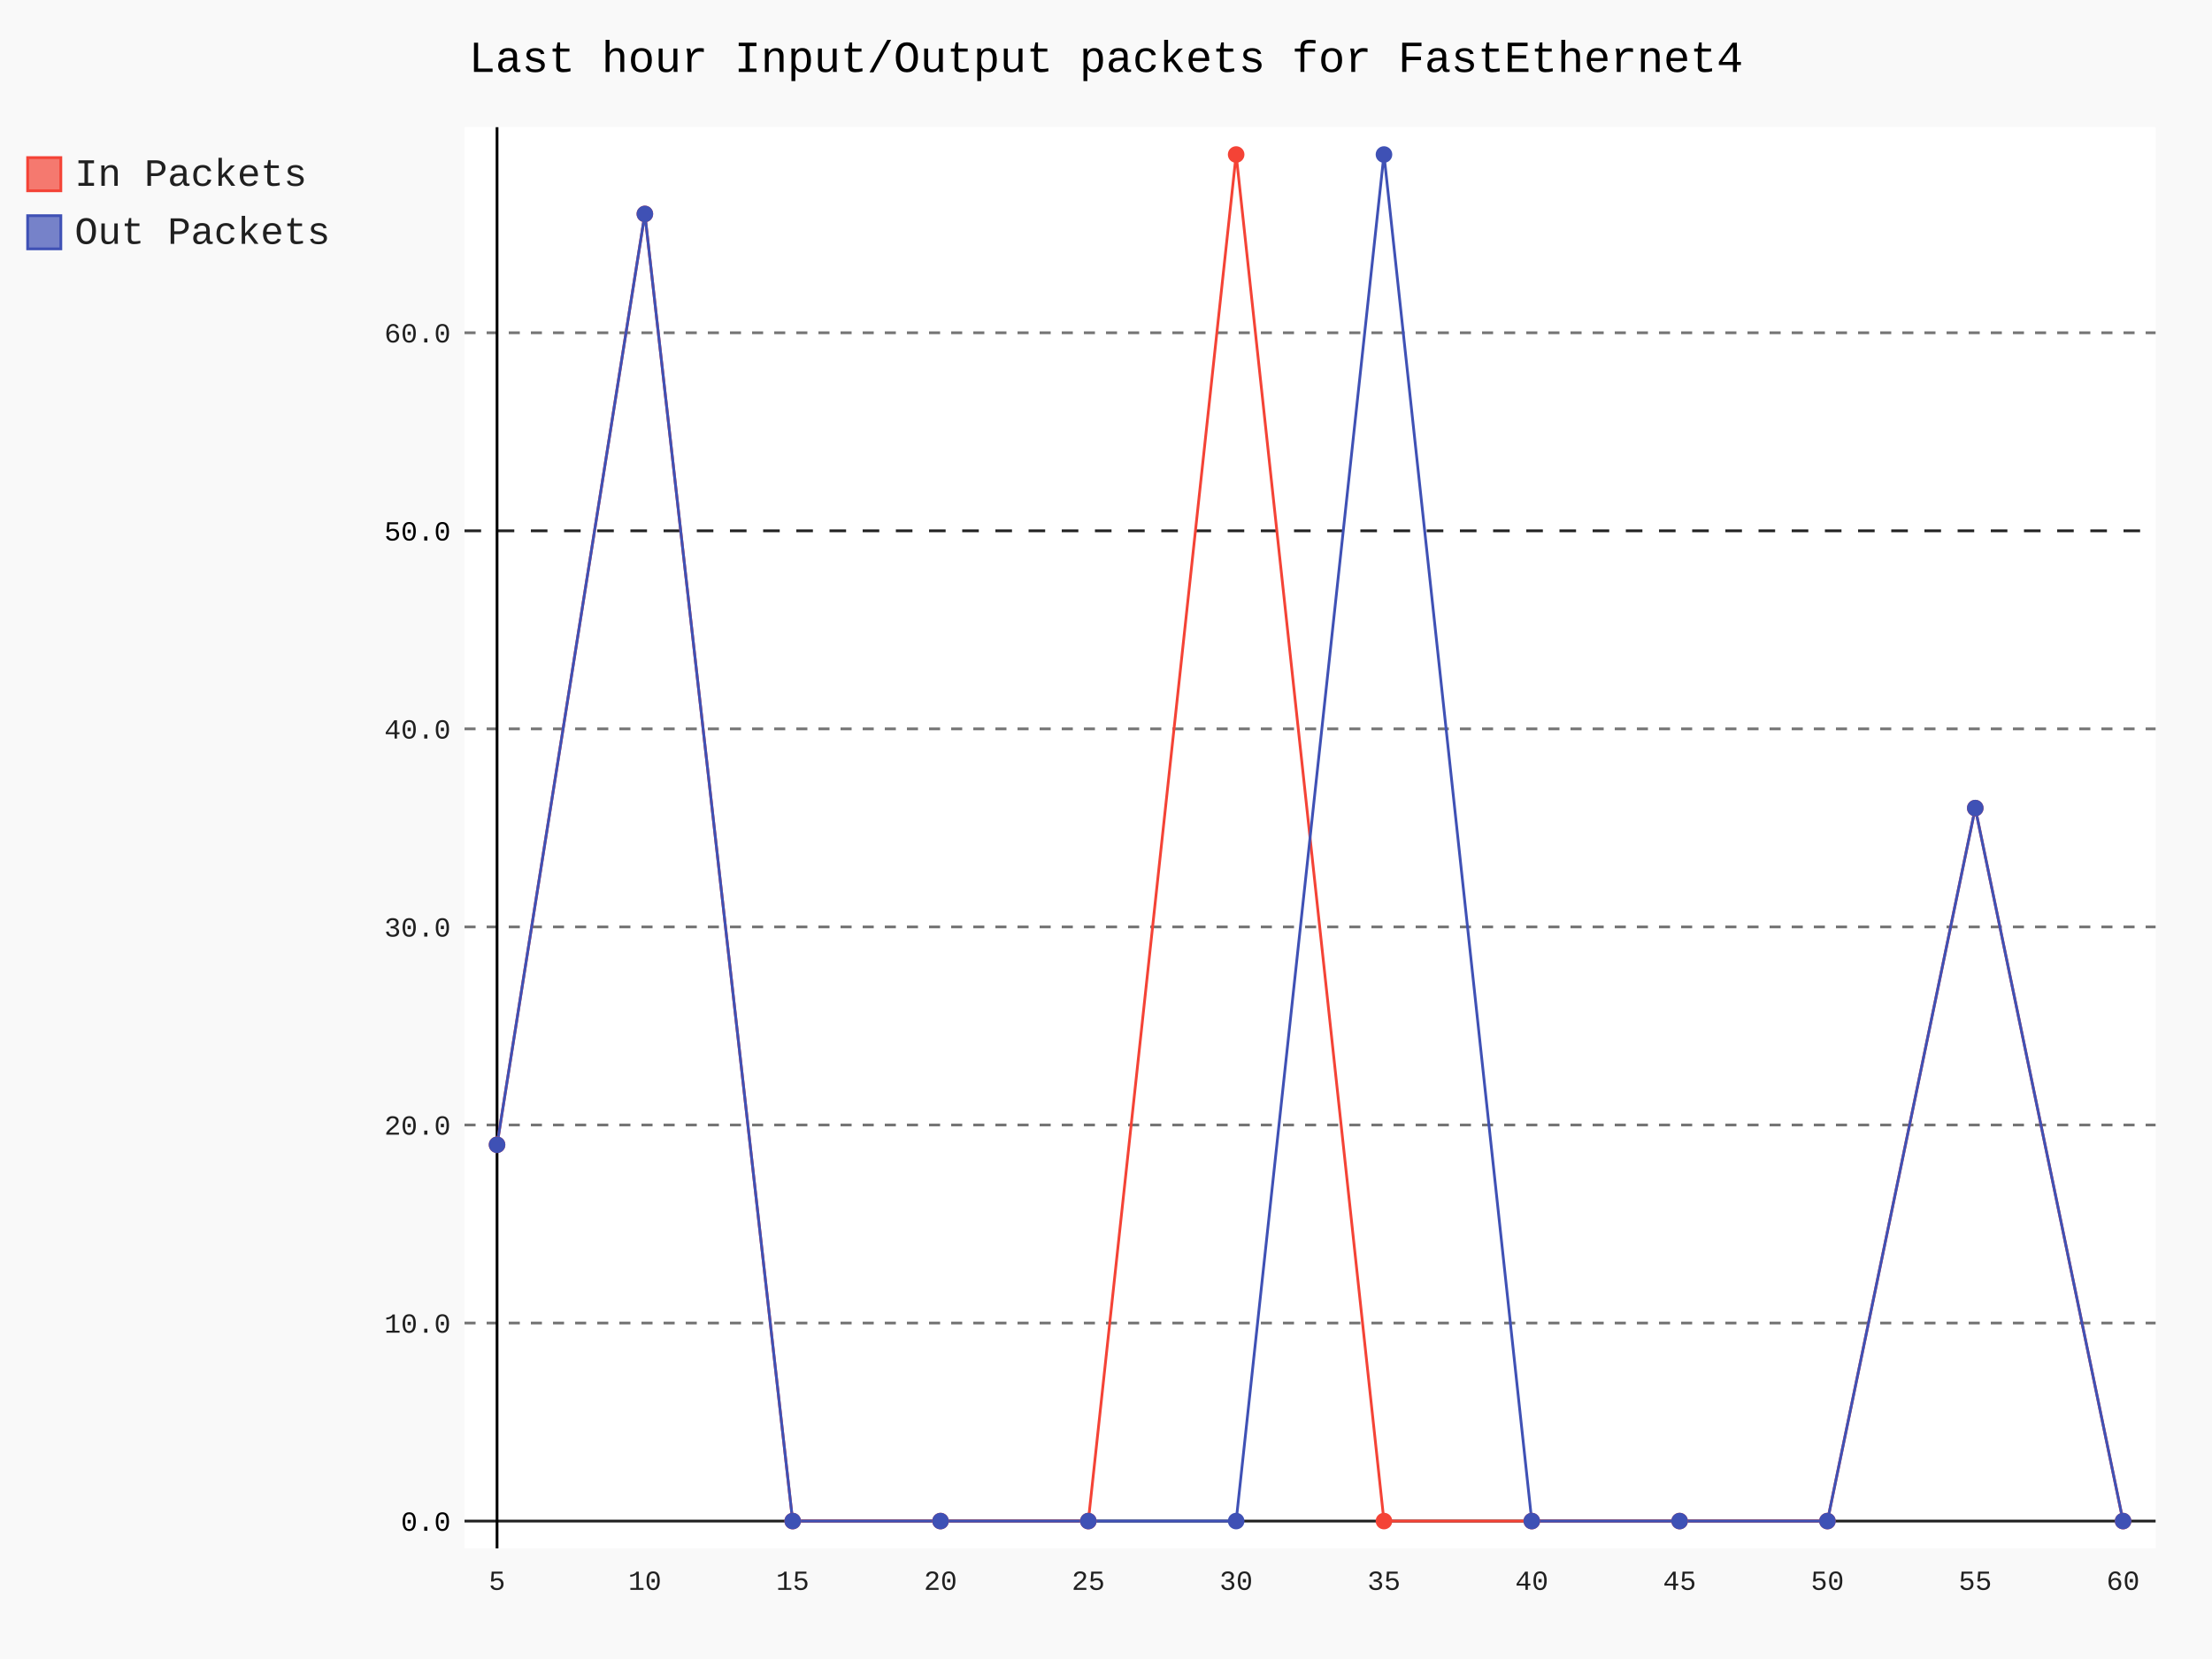
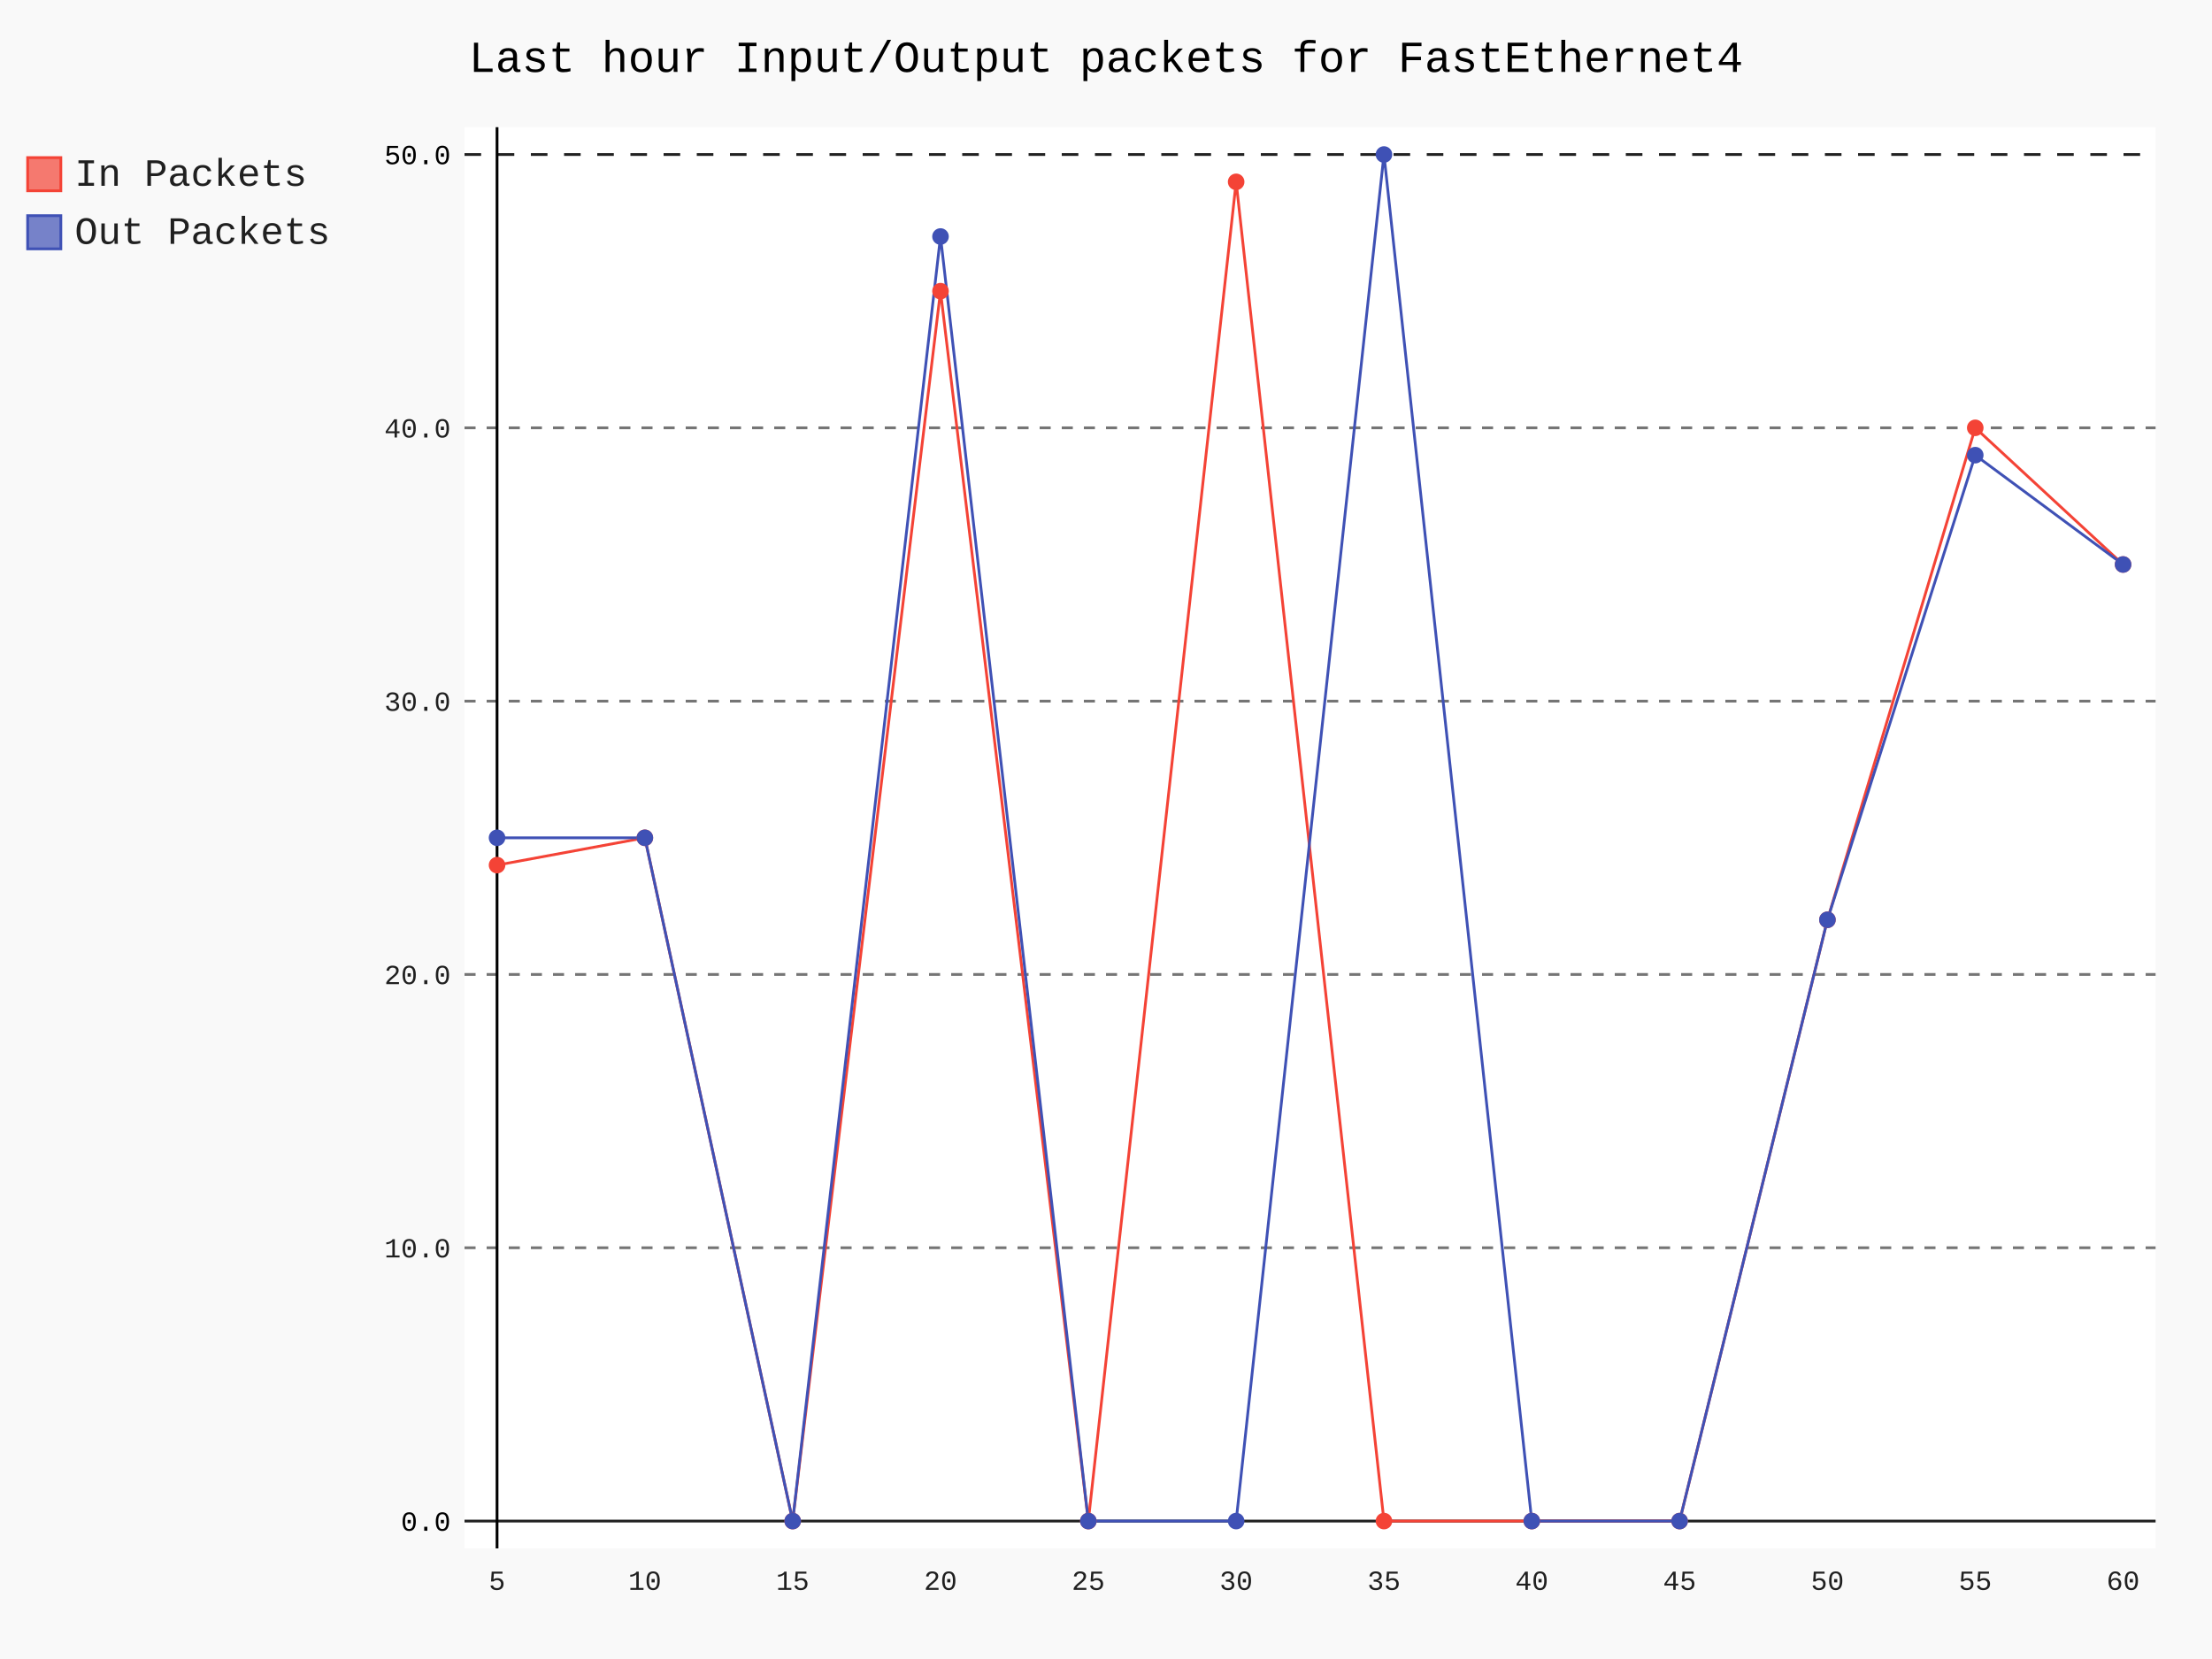
- <svg xmlns="http://www.w3.org/2000/svg" class="pygal-chart" id="chart-a04a6a26-38c1-4c46-b24b-b45285588a4e" viewBox="0 0 800 600">
+ <svg xmlns="http://www.w3.org/2000/svg" class="pygal-chart" id="chart-84430848-b1ab-43ac-b982-072bedf196f4" viewBox="0 0 800 600">
  <defs>
-     <style type="text/css">#chart-a04a6a26-38c1-4c46-b24b-b45285588a4e{-webkit-user-select:none;-webkit-font-smoothing:antialiased;font-family:Consolas,"Liberation Mono",Menlo,Courier,monospace}#chart-a04a6a26-38c1-4c46-b24b-b45285588a4e .title{font-family:Consolas,"Liberation Mono",Menlo,Courier,monospace;font-size:16px}#chart-a04a6a26-38c1-4c46-b24b-b45285588a4e .legends .legend text{font-family:Consolas,"Liberation Mono",Menlo,Courier,monospace;font-size:14px}#chart-a04a6a26-38c1-4c46-b24b-b45285588a4e .axis text{font-family:Consolas,"Liberation Mono",Menlo,Courier,monospace;font-size:10px}#chart-a04a6a26-38c1-4c46-b24b-b45285588a4e .axis text.major{font-family:Consolas,"Liberation Mono",Menlo,Courier,monospace;font-size:10px}#chart-a04a6a26-38c1-4c46-b24b-b45285588a4e .text-overlay text.value{font-family:Consolas,"Liberation Mono",Menlo,Courier,monospace;font-size:16px}#chart-a04a6a26-38c1-4c46-b24b-b45285588a4e .text-overlay text.label{font-family:Consolas,"Liberation Mono",Menlo,Courier,monospace;font-size:10px}#chart-a04a6a26-38c1-4c46-b24b-b45285588a4e .tooltip{font-family:Consolas,"Liberation Mono",Menlo,Courier,monospace;font-size:14px}#chart-a04a6a26-38c1-4c46-b24b-b45285588a4e text.no_data{font-family:Consolas,"Liberation Mono",Menlo,Courier,monospace;font-size:64px}
- #chart-a04a6a26-38c1-4c46-b24b-b45285588a4e{background-color:rgba(249,249,249,1)}#chart-a04a6a26-38c1-4c46-b24b-b45285588a4e path,#chart-a04a6a26-38c1-4c46-b24b-b45285588a4e line,#chart-a04a6a26-38c1-4c46-b24b-b45285588a4e rect,#chart-a04a6a26-38c1-4c46-b24b-b45285588a4e circle{-webkit-transition:150ms;-moz-transition:150ms;transition:150ms}#chart-a04a6a26-38c1-4c46-b24b-b45285588a4e .graph &gt; .background{fill:rgba(249,249,249,1)}#chart-a04a6a26-38c1-4c46-b24b-b45285588a4e .plot &gt; .background{fill:rgba(255,255,255,1)}#chart-a04a6a26-38c1-4c46-b24b-b45285588a4e .graph{fill:rgba(0,0,0,.87)}#chart-a04a6a26-38c1-4c46-b24b-b45285588a4e text.no_data{fill:rgba(0,0,0,1)}#chart-a04a6a26-38c1-4c46-b24b-b45285588a4e .title{fill:rgba(0,0,0,1)}#chart-a04a6a26-38c1-4c46-b24b-b45285588a4e .legends .legend text{fill:rgba(0,0,0,.87)}#chart-a04a6a26-38c1-4c46-b24b-b45285588a4e .legends .legend:hover text{fill:rgba(0,0,0,1)}#chart-a04a6a26-38c1-4c46-b24b-b45285588a4e .axis .line{stroke:rgba(0,0,0,1)}#chart-a04a6a26-38c1-4c46-b24b-b45285588a4e .axis .guide.line{stroke:rgba(0,0,0,.54)}#chart-a04a6a26-38c1-4c46-b24b-b45285588a4e .axis .major.line{stroke:rgba(0,0,0,.87)}#chart-a04a6a26-38c1-4c46-b24b-b45285588a4e .axis text.major{fill:rgba(0,0,0,1)}#chart-a04a6a26-38c1-4c46-b24b-b45285588a4e .axis.y .guides:hover .guide.line,#chart-a04a6a26-38c1-4c46-b24b-b45285588a4e .line-graph .axis.x .guides:hover .guide.line,#chart-a04a6a26-38c1-4c46-b24b-b45285588a4e .stackedline-graph .axis.x .guides:hover .guide.line,#chart-a04a6a26-38c1-4c46-b24b-b45285588a4e .xy-graph .axis.x .guides:hover .guide.line{stroke:rgba(0,0,0,1)}#chart-a04a6a26-38c1-4c46-b24b-b45285588a4e .axis .guides:hover text{fill:rgba(0,0,0,1)}#chart-a04a6a26-38c1-4c46-b24b-b45285588a4e .reactive{fill-opacity:.7}#chart-a04a6a26-38c1-4c46-b24b-b45285588a4e .ci{stroke:rgba(0,0,0,.87)}#chart-a04a6a26-38c1-4c46-b24b-b45285588a4e .reactive.active,#chart-a04a6a26-38c1-4c46-b24b-b45285588a4e .active .reactive{fill-opacity:.8;stroke-width:4}#chart-a04a6a26-38c1-4c46-b24b-b45285588a4e .series text{fill:rgba(0,0,0,1)}#chart-a04a6a26-38c1-4c46-b24b-b45285588a4e .tooltip rect{fill:rgba(255,255,255,1);stroke:rgba(0,0,0,1);-webkit-transition:opacity 150ms;-moz-transition:opacity 150ms;transition:opacity 150ms}#chart-a04a6a26-38c1-4c46-b24b-b45285588a4e .tooltip .label{fill:rgba(0,0,0,.87)}#chart-a04a6a26-38c1-4c46-b24b-b45285588a4e .tooltip .label{fill:rgba(0,0,0,.87)}#chart-a04a6a26-38c1-4c46-b24b-b45285588a4e .tooltip .legend{font-size:.8em;fill:rgba(0,0,0,.54)}#chart-a04a6a26-38c1-4c46-b24b-b45285588a4e .tooltip .x_label{font-size:.6em;fill:rgba(0,0,0,1)}#chart-a04a6a26-38c1-4c46-b24b-b45285588a4e .tooltip .xlink{font-size:.5em;text-decoration:underline}#chart-a04a6a26-38c1-4c46-b24b-b45285588a4e .tooltip .value{font-size:1.5em}#chart-a04a6a26-38c1-4c46-b24b-b45285588a4e .map-element{fill:rgba(255,255,255,1);stroke:rgba(0,0,0,.54) !important}#chart-a04a6a26-38c1-4c46-b24b-b45285588a4e .map-element .reactive{fill-opacity:inherit}#chart-a04a6a26-38c1-4c46-b24b-b45285588a4e .color-0,#chart-a04a6a26-38c1-4c46-b24b-b45285588a4e .color-0 a:visited{stroke:#F44336;fill:#F44336}#chart-a04a6a26-38c1-4c46-b24b-b45285588a4e .color-1,#chart-a04a6a26-38c1-4c46-b24b-b45285588a4e .color-1 a:visited{stroke:#3F51B5;fill:#3F51B5}#chart-a04a6a26-38c1-4c46-b24b-b45285588a4e .text-overlay .color-0 text{fill:black}#chart-a04a6a26-38c1-4c46-b24b-b45285588a4e .text-overlay .color-1 text{fill:black}
- #chart-a04a6a26-38c1-4c46-b24b-b45285588a4e text.no_data{text-anchor:middle}#chart-a04a6a26-38c1-4c46-b24b-b45285588a4e .guide.line{fill:none}#chart-a04a6a26-38c1-4c46-b24b-b45285588a4e .centered{text-anchor:middle}#chart-a04a6a26-38c1-4c46-b24b-b45285588a4e .title{text-anchor:middle}#chart-a04a6a26-38c1-4c46-b24b-b45285588a4e .legends .legend text{fill-opacity:1}#chart-a04a6a26-38c1-4c46-b24b-b45285588a4e .axis.x text{text-anchor:middle}#chart-a04a6a26-38c1-4c46-b24b-b45285588a4e .axis.x:not(.web) text[transform]{text-anchor:start}#chart-a04a6a26-38c1-4c46-b24b-b45285588a4e .axis.x:not(.web) text[transform].backwards{text-anchor:end}#chart-a04a6a26-38c1-4c46-b24b-b45285588a4e .axis.y text{text-anchor:end}#chart-a04a6a26-38c1-4c46-b24b-b45285588a4e .axis.y text[transform].backwards{text-anchor:start}#chart-a04a6a26-38c1-4c46-b24b-b45285588a4e .axis.y2 text{text-anchor:start}#chart-a04a6a26-38c1-4c46-b24b-b45285588a4e .axis.y2 text[transform].backwards{text-anchor:end}#chart-a04a6a26-38c1-4c46-b24b-b45285588a4e .axis .guide.line{stroke-dasharray:4,4}#chart-a04a6a26-38c1-4c46-b24b-b45285588a4e .axis .major.guide.line{stroke-dasharray:6,6}#chart-a04a6a26-38c1-4c46-b24b-b45285588a4e .horizontal .axis.y .guide.line,#chart-a04a6a26-38c1-4c46-b24b-b45285588a4e .horizontal .axis.y2 .guide.line,#chart-a04a6a26-38c1-4c46-b24b-b45285588a4e .vertical .axis.x .guide.line{opacity:0}#chart-a04a6a26-38c1-4c46-b24b-b45285588a4e .horizontal .axis.always_show .guide.line,#chart-a04a6a26-38c1-4c46-b24b-b45285588a4e .vertical .axis.always_show .guide.line{opacity:1 !important}#chart-a04a6a26-38c1-4c46-b24b-b45285588a4e .axis.y .guides:hover .guide.line,#chart-a04a6a26-38c1-4c46-b24b-b45285588a4e .axis.y2 .guides:hover .guide.line,#chart-a04a6a26-38c1-4c46-b24b-b45285588a4e .axis.x .guides:hover .guide.line{opacity:1}#chart-a04a6a26-38c1-4c46-b24b-b45285588a4e .axis .guides:hover text{opacity:1}#chart-a04a6a26-38c1-4c46-b24b-b45285588a4e .nofill{fill:none}#chart-a04a6a26-38c1-4c46-b24b-b45285588a4e .subtle-fill{fill-opacity:.2}#chart-a04a6a26-38c1-4c46-b24b-b45285588a4e .dot{stroke-width:1px;fill-opacity:1}#chart-a04a6a26-38c1-4c46-b24b-b45285588a4e .dot.active{stroke-width:5px}#chart-a04a6a26-38c1-4c46-b24b-b45285588a4e .dot.negative{fill:transparent}#chart-a04a6a26-38c1-4c46-b24b-b45285588a4e text,#chart-a04a6a26-38c1-4c46-b24b-b45285588a4e tspan{stroke:none !important}#chart-a04a6a26-38c1-4c46-b24b-b45285588a4e .series text.active{opacity:1}#chart-a04a6a26-38c1-4c46-b24b-b45285588a4e .tooltip rect{fill-opacity:.95;stroke-width:.5}#chart-a04a6a26-38c1-4c46-b24b-b45285588a4e .tooltip text{fill-opacity:1}#chart-a04a6a26-38c1-4c46-b24b-b45285588a4e .showable{visibility:hidden}#chart-a04a6a26-38c1-4c46-b24b-b45285588a4e .showable.shown{visibility:visible}</style>
+     <style type="text/css">#chart-84430848-b1ab-43ac-b982-072bedf196f4{-webkit-user-select:none;-webkit-font-smoothing:antialiased;font-family:Consolas,"Liberation Mono",Menlo,Courier,monospace}#chart-84430848-b1ab-43ac-b982-072bedf196f4 .title{font-family:Consolas,"Liberation Mono",Menlo,Courier,monospace;font-size:16px}#chart-84430848-b1ab-43ac-b982-072bedf196f4 .legends .legend text{font-family:Consolas,"Liberation Mono",Menlo,Courier,monospace;font-size:14px}#chart-84430848-b1ab-43ac-b982-072bedf196f4 .axis text{font-family:Consolas,"Liberation Mono",Menlo,Courier,monospace;font-size:10px}#chart-84430848-b1ab-43ac-b982-072bedf196f4 .axis text.major{font-family:Consolas,"Liberation Mono",Menlo,Courier,monospace;font-size:10px}#chart-84430848-b1ab-43ac-b982-072bedf196f4 .text-overlay text.value{font-family:Consolas,"Liberation Mono",Menlo,Courier,monospace;font-size:16px}#chart-84430848-b1ab-43ac-b982-072bedf196f4 .text-overlay text.label{font-family:Consolas,"Liberation Mono",Menlo,Courier,monospace;font-size:10px}#chart-84430848-b1ab-43ac-b982-072bedf196f4 .tooltip{font-family:Consolas,"Liberation Mono",Menlo,Courier,monospace;font-size:14px}#chart-84430848-b1ab-43ac-b982-072bedf196f4 text.no_data{font-family:Consolas,"Liberation Mono",Menlo,Courier,monospace;font-size:64px}
+ #chart-84430848-b1ab-43ac-b982-072bedf196f4{background-color:rgba(249,249,249,1)}#chart-84430848-b1ab-43ac-b982-072bedf196f4 path,#chart-84430848-b1ab-43ac-b982-072bedf196f4 line,#chart-84430848-b1ab-43ac-b982-072bedf196f4 rect,#chart-84430848-b1ab-43ac-b982-072bedf196f4 circle{-webkit-transition:150ms;-moz-transition:150ms;transition:150ms}#chart-84430848-b1ab-43ac-b982-072bedf196f4 .graph &gt; .background{fill:rgba(249,249,249,1)}#chart-84430848-b1ab-43ac-b982-072bedf196f4 .plot &gt; .background{fill:rgba(255,255,255,1)}#chart-84430848-b1ab-43ac-b982-072bedf196f4 .graph{fill:rgba(0,0,0,.87)}#chart-84430848-b1ab-43ac-b982-072bedf196f4 text.no_data{fill:rgba(0,0,0,1)}#chart-84430848-b1ab-43ac-b982-072bedf196f4 .title{fill:rgba(0,0,0,1)}#chart-84430848-b1ab-43ac-b982-072bedf196f4 .legends .legend text{fill:rgba(0,0,0,.87)}#chart-84430848-b1ab-43ac-b982-072bedf196f4 .legends .legend:hover text{fill:rgba(0,0,0,1)}#chart-84430848-b1ab-43ac-b982-072bedf196f4 .axis .line{stroke:rgba(0,0,0,1)}#chart-84430848-b1ab-43ac-b982-072bedf196f4 .axis .guide.line{stroke:rgba(0,0,0,.54)}#chart-84430848-b1ab-43ac-b982-072bedf196f4 .axis .major.line{stroke:rgba(0,0,0,.87)}#chart-84430848-b1ab-43ac-b982-072bedf196f4 .axis text.major{fill:rgba(0,0,0,1)}#chart-84430848-b1ab-43ac-b982-072bedf196f4 .axis.y .guides:hover .guide.line,#chart-84430848-b1ab-43ac-b982-072bedf196f4 .line-graph .axis.x .guides:hover .guide.line,#chart-84430848-b1ab-43ac-b982-072bedf196f4 .stackedline-graph .axis.x .guides:hover .guide.line,#chart-84430848-b1ab-43ac-b982-072bedf196f4 .xy-graph .axis.x .guides:hover .guide.line{stroke:rgba(0,0,0,1)}#chart-84430848-b1ab-43ac-b982-072bedf196f4 .axis .guides:hover text{fill:rgba(0,0,0,1)}#chart-84430848-b1ab-43ac-b982-072bedf196f4 .reactive{fill-opacity:.7}#chart-84430848-b1ab-43ac-b982-072bedf196f4 .ci{stroke:rgba(0,0,0,.87)}#chart-84430848-b1ab-43ac-b982-072bedf196f4 .reactive.active,#chart-84430848-b1ab-43ac-b982-072bedf196f4 .active .reactive{fill-opacity:.8;stroke-width:4}#chart-84430848-b1ab-43ac-b982-072bedf196f4 .series text{fill:rgba(0,0,0,1)}#chart-84430848-b1ab-43ac-b982-072bedf196f4 .tooltip rect{fill:rgba(255,255,255,1);stroke:rgba(0,0,0,1);-webkit-transition:opacity 150ms;-moz-transition:opacity 150ms;transition:opacity 150ms}#chart-84430848-b1ab-43ac-b982-072bedf196f4 .tooltip .label{fill:rgba(0,0,0,.87)}#chart-84430848-b1ab-43ac-b982-072bedf196f4 .tooltip .label{fill:rgba(0,0,0,.87)}#chart-84430848-b1ab-43ac-b982-072bedf196f4 .tooltip .legend{font-size:.8em;fill:rgba(0,0,0,.54)}#chart-84430848-b1ab-43ac-b982-072bedf196f4 .tooltip .x_label{font-size:.6em;fill:rgba(0,0,0,1)}#chart-84430848-b1ab-43ac-b982-072bedf196f4 .tooltip .xlink{font-size:.5em;text-decoration:underline}#chart-84430848-b1ab-43ac-b982-072bedf196f4 .tooltip .value{font-size:1.5em}#chart-84430848-b1ab-43ac-b982-072bedf196f4 .map-element{fill:rgba(255,255,255,1);stroke:rgba(0,0,0,.54) !important}#chart-84430848-b1ab-43ac-b982-072bedf196f4 .map-element .reactive{fill-opacity:inherit}#chart-84430848-b1ab-43ac-b982-072bedf196f4 .color-0,#chart-84430848-b1ab-43ac-b982-072bedf196f4 .color-0 a:visited{stroke:#F44336;fill:#F44336}#chart-84430848-b1ab-43ac-b982-072bedf196f4 .color-1,#chart-84430848-b1ab-43ac-b982-072bedf196f4 .color-1 a:visited{stroke:#3F51B5;fill:#3F51B5}#chart-84430848-b1ab-43ac-b982-072bedf196f4 .text-overlay .color-0 text{fill:black}#chart-84430848-b1ab-43ac-b982-072bedf196f4 .text-overlay .color-1 text{fill:black}
+ #chart-84430848-b1ab-43ac-b982-072bedf196f4 text.no_data{text-anchor:middle}#chart-84430848-b1ab-43ac-b982-072bedf196f4 .guide.line{fill:none}#chart-84430848-b1ab-43ac-b982-072bedf196f4 .centered{text-anchor:middle}#chart-84430848-b1ab-43ac-b982-072bedf196f4 .title{text-anchor:middle}#chart-84430848-b1ab-43ac-b982-072bedf196f4 .legends .legend text{fill-opacity:1}#chart-84430848-b1ab-43ac-b982-072bedf196f4 .axis.x text{text-anchor:middle}#chart-84430848-b1ab-43ac-b982-072bedf196f4 .axis.x:not(.web) text[transform]{text-anchor:start}#chart-84430848-b1ab-43ac-b982-072bedf196f4 .axis.x:not(.web) text[transform].backwards{text-anchor:end}#chart-84430848-b1ab-43ac-b982-072bedf196f4 .axis.y text{text-anchor:end}#chart-84430848-b1ab-43ac-b982-072bedf196f4 .axis.y text[transform].backwards{text-anchor:start}#chart-84430848-b1ab-43ac-b982-072bedf196f4 .axis.y2 text{text-anchor:start}#chart-84430848-b1ab-43ac-b982-072bedf196f4 .axis.y2 text[transform].backwards{text-anchor:end}#chart-84430848-b1ab-43ac-b982-072bedf196f4 .axis .guide.line{stroke-dasharray:4,4}#chart-84430848-b1ab-43ac-b982-072bedf196f4 .axis .major.guide.line{stroke-dasharray:6,6}#chart-84430848-b1ab-43ac-b982-072bedf196f4 .horizontal .axis.y .guide.line,#chart-84430848-b1ab-43ac-b982-072bedf196f4 .horizontal .axis.y2 .guide.line,#chart-84430848-b1ab-43ac-b982-072bedf196f4 .vertical .axis.x .guide.line{opacity:0}#chart-84430848-b1ab-43ac-b982-072bedf196f4 .horizontal .axis.always_show .guide.line,#chart-84430848-b1ab-43ac-b982-072bedf196f4 .vertical .axis.always_show .guide.line{opacity:1 !important}#chart-84430848-b1ab-43ac-b982-072bedf196f4 .axis.y .guides:hover .guide.line,#chart-84430848-b1ab-43ac-b982-072bedf196f4 .axis.y2 .guides:hover .guide.line,#chart-84430848-b1ab-43ac-b982-072bedf196f4 .axis.x .guides:hover .guide.line{opacity:1}#chart-84430848-b1ab-43ac-b982-072bedf196f4 .axis .guides:hover text{opacity:1}#chart-84430848-b1ab-43ac-b982-072bedf196f4 .nofill{fill:none}#chart-84430848-b1ab-43ac-b982-072bedf196f4 .subtle-fill{fill-opacity:.2}#chart-84430848-b1ab-43ac-b982-072bedf196f4 .dot{stroke-width:1px;fill-opacity:1}#chart-84430848-b1ab-43ac-b982-072bedf196f4 .dot.active{stroke-width:5px}#chart-84430848-b1ab-43ac-b982-072bedf196f4 .dot.negative{fill:transparent}#chart-84430848-b1ab-43ac-b982-072bedf196f4 text,#chart-84430848-b1ab-43ac-b982-072bedf196f4 tspan{stroke:none !important}#chart-84430848-b1ab-43ac-b982-072bedf196f4 .series text.active{opacity:1}#chart-84430848-b1ab-43ac-b982-072bedf196f4 .tooltip rect{fill-opacity:.95;stroke-width:.5}#chart-84430848-b1ab-43ac-b982-072bedf196f4 .tooltip text{fill-opacity:1}#chart-84430848-b1ab-43ac-b982-072bedf196f4 .showable{visibility:hidden}#chart-84430848-b1ab-43ac-b982-072bedf196f4 .showable.shown{visibility:visible}</style>
  </defs>
  <g class="graph line-graph vertical">
    <rect class="background" height="600" width="800" x="0" y="0" />
    <g class="plot" transform="translate(168, 46)">
      <rect class="background" height="514" width="611.6" x="0" y="0" />
      <g class="axis y">
        <g class="guides">
          <path class="major line" d="M0 504.115 h611.6" />
          <text class="major" x="-5" y="507.615">0.0</text>
        </g>
        <g class="guides">
-           <path class="guide line" d="M0 432.488 h611.6" />
-           <text class="" x="-5" y="435.988">10.0</text>
+           <path class="guide line" d="M0 405.269 h611.6" />
+           <text class="" x="-5" y="408.769">10.0</text>
        </g>
        <g class="guides">
-           <path class="guide line" d="M0 360.86 h611.6" />
-           <text class="" x="-5" y="364.36">20.0</text>
+           <path class="guide line" d="M0 306.423 h611.6" />
+           <text class="" x="-5" y="309.923">20.0</text>
        </g>
        <g class="guides">
-           <path class="guide line" d="M0 289.232 h611.6" />
-           <text class="" x="-5" y="292.732">30.0</text>
+           <path class="guide line" d="M0 207.577 h611.6" />
+           <text class="" x="-5" y="211.077">30.0</text>
        </g>
        <g class="guides">
-           <path class="guide line" d="M0 217.605 h611.6" />
-           <text class="" x="-5" y="221.105">40.0</text>
+           <path class="guide line" d="M0 108.731 h611.6" />
+           <text class="" x="-5" y="112.231">40.0</text>
        </g>
        <g class="guides">
-           <path class="major guide line" d="M0 145.977 h611.6" />
-           <text class="major" x="-5" y="149.477">50.0</text>
-         </g>
-         <g class="guides">
-           <path class="guide line" d="M0 74.349 h611.6" />
-           <text class="" x="-5" y="77.849">60.0</text>
+           <path class="major guide line" d="M0 9.885 h611.6" />
+           <text class="major" x="-5" y="13.385">50.0</text>
        </g>
      </g>
      <g class="axis x">
        <g class="guides">
          <path class="line" d="M11.762 0 v514" />
          <text class="" x="11.762" y="529.0">5</text>
        </g>
        <g class="guides">
          <path class="guide line" d="M65.223 0 v514" />
          <text class="" x="65.223" y="529.0">10</text>
        </g>
        <g class="guides">
          <path class="guide line" d="M118.685 0 v514" />
          <text class="" x="118.685" y="529.0">15</text>
        </g>
        <g class="guides">
          <path class="guide line" d="M172.146 0 v514" />
          <text class="" x="172.146" y="529.0">20</text>
        </g>
        <g class="guides">
          <path class="guide line" d="M225.608 0 v514" />
          <text class="" x="225.608" y="529.0">25</text>
        </g>
        <g class="guides">
          <path class="guide line" d="M279.069 0 v514" />
          <text class="" x="279.069" y="529.0">30</text>
        </g>
        <g class="guides">
          <path class="guide line" d="M332.531 0 v514" />
          <text class="" x="332.531" y="529.0">35</text>
        </g>
        <g class="guides">
          <path class="guide line" d="M385.992 0 v514" />
          <text class="" x="385.992" y="529.0">40</text>
        </g>
        <g class="guides">
          <path class="guide line" d="M439.454 0 v514" />
          <text class="" x="439.454" y="529.0">45</text>
        </g>
        <g class="guides">
          <path class="guide line" d="M492.915 0 v514" />
          <text class="" x="492.915" y="529.0">50</text>
        </g>
        <g class="guides">
          <path class="guide line" d="M546.377 0 v514" />
          <text class="" x="546.377" y="529.0">55</text>
        </g>
        <g class="guides">
          <path class="guide line" d="M599.838 0 v514" />
          <text class="" x="599.838" y="529.0">60</text>
        </g>
      </g>
      <g class="series serie-0 color-0">
-         <path class="line reactive nofill" d="M11.762 368.023 L65.223 31.373 118.685 504.115 172.146 504.115 225.608 504.115 279.069 9.885 332.531 504.115 385.992 504.115 439.454 504.115 492.915 504.115 546.377 246.256 599.838 504.115" />
+         <path class="line reactive nofill" d="M11.762 266.885 L65.223 257 118.685 504.115 172.146 59.308 225.608 504.115 279.069 19.769 332.531 504.115 385.992 504.115 439.454 504.115 492.915 286.654 546.377 108.731 599.838 158.154" />
      </g>
      <g class="series serie-1 color-1">
-         <path class="line reactive nofill" d="M11.762 368.023 L65.223 31.373 118.685 504.115 172.146 504.115 225.608 504.115 279.069 504.115 332.531 9.885 385.992 504.115 439.454 504.115 492.915 504.115 546.377 246.256 599.838 504.115" />
+         <path class="line reactive nofill" d="M11.762 257 L65.223 257 118.685 504.115 172.146 39.538 225.608 504.115 279.069 504.115 332.531 9.885 385.992 504.115 439.454 504.115 492.915 286.654 546.377 118.615 599.838 158.154" />
      </g>
    </g>
    <g class="titles">
      <text class="title plot_title" x="400.0" y="26">Last hour Input/Output packets for FastEthernet4</text>
    </g>
    <g class="plot overlay" transform="translate(168, 46)">
      <g class="series serie-0 color-0">
        <g class="dots">
-           <circle class="dot reactive tooltip-trigger" cx="11.762" cy="368.023" r="2.5" />
+           <circle class="dot reactive tooltip-trigger" cx="11.762" cy="266.885" r="2.5" />
        </g>
        <g class="dots">
-           <circle class="dot reactive tooltip-trigger" cx="65.223" cy="31.373" r="2.5" />
+           <circle class="dot reactive tooltip-trigger" cx="65.223" cy="257.0" r="2.5" />
        </g>
        <g class="dots">
          <circle class="dot reactive tooltip-trigger" cx="118.685" cy="504.115" r="2.5" />
        </g>
        <g class="dots">
-           <circle class="dot reactive tooltip-trigger" cx="172.146" cy="504.115" r="2.5" />
+           <circle class="dot reactive tooltip-trigger" cx="172.146" cy="59.308" r="2.5" />
        </g>
        <g class="dots">
          <circle class="dot reactive tooltip-trigger" cx="225.608" cy="504.115" r="2.5" />
        </g>
        <g class="dots">
-           <circle class="dot reactive tooltip-trigger" cx="279.069" cy="9.885" r="2.5" />
+           <circle class="dot reactive tooltip-trigger" cx="279.069" cy="19.769" r="2.5" />
        </g>
        <g class="dots">
          <circle class="dot reactive tooltip-trigger" cx="332.531" cy="504.115" r="2.5" />
        </g>
        <g class="dots">
          <circle class="dot reactive tooltip-trigger" cx="385.992" cy="504.115" r="2.5" />
        </g>
        <g class="dots">
          <circle class="dot reactive tooltip-trigger" cx="439.454" cy="504.115" r="2.5" />
        </g>
        <g class="dots">
-           <circle class="dot reactive tooltip-trigger" cx="492.915" cy="504.115" r="2.5" />
+           <circle class="dot reactive tooltip-trigger" cx="492.915" cy="286.654" r="2.5" />
        </g>
        <g class="dots">
-           <circle class="dot reactive tooltip-trigger" cx="546.377" cy="246.256" r="2.5" />
+           <circle class="dot reactive tooltip-trigger" cx="546.377" cy="108.731" r="2.5" />
        </g>
        <g class="dots">
-           <circle class="dot reactive tooltip-trigger" cx="599.838" cy="504.115" r="2.5" />
+           <circle class="dot reactive tooltip-trigger" cx="599.838" cy="158.154" r="2.5" />
        </g>
      </g>
      <g class="series serie-1 color-1">
        <g class="dots">
-           <circle class="dot reactive tooltip-trigger" cx="11.762" cy="368.023" r="2.5" />
+           <circle class="dot reactive tooltip-trigger" cx="11.762" cy="257.0" r="2.5" />
        </g>
        <g class="dots">
-           <circle class="dot reactive tooltip-trigger" cx="65.223" cy="31.373" r="2.5" />
+           <circle class="dot reactive tooltip-trigger" cx="65.223" cy="257.0" r="2.5" />
        </g>
        <g class="dots">
          <circle class="dot reactive tooltip-trigger" cx="118.685" cy="504.115" r="2.5" />
        </g>
        <g class="dots">
-           <circle class="dot reactive tooltip-trigger" cx="172.146" cy="504.115" r="2.5" />
+           <circle class="dot reactive tooltip-trigger" cx="172.146" cy="39.538" r="2.5" />
        </g>
        <g class="dots">
          <circle class="dot reactive tooltip-trigger" cx="225.608" cy="504.115" r="2.5" />
        </g>
        <g class="dots">
          <circle class="dot reactive tooltip-trigger" cx="279.069" cy="504.115" r="2.5" />
        </g>
        <g class="dots">
          <circle class="dot reactive tooltip-trigger" cx="332.531" cy="9.885" r="2.5" />
        </g>
        <g class="dots">
          <circle class="dot reactive tooltip-trigger" cx="385.992" cy="504.115" r="2.5" />
        </g>
        <g class="dots">
          <circle class="dot reactive tooltip-trigger" cx="439.454" cy="504.115" r="2.5" />
        </g>
        <g class="dots">
-           <circle class="dot reactive tooltip-trigger" cx="492.915" cy="504.115" r="2.5" />
+           <circle class="dot reactive tooltip-trigger" cx="492.915" cy="286.654" r="2.5" />
        </g>
        <g class="dots">
-           <circle class="dot reactive tooltip-trigger" cx="546.377" cy="246.256" r="2.5" />
+           <circle class="dot reactive tooltip-trigger" cx="546.377" cy="118.615" r="2.5" />
        </g>
        <g class="dots">
-           <circle class="dot reactive tooltip-trigger" cx="599.838" cy="504.115" r="2.5" />
+           <circle class="dot reactive tooltip-trigger" cx="599.838" cy="158.154" r="2.5" />
        </g>
      </g>
    </g>
    <g class="plot text-overlay" transform="translate(168, 46)">
      <g class="series serie-0 color-0" />
      <g class="series serie-1 color-1" />
    </g>
    <g class="plot tooltip-overlay" transform="translate(168, 46)">
      <g class="tooltip" style="opacity: 0" transform="translate(0 0)">
        <rect class="tooltip-box" height="0" rx="0" ry="0" width="0" />
        <g class="text" />
      </g>
    </g>
    <g class="legends" transform="translate(10, 56)">
      <g class="legend reactive activate-serie" id="activate-serie-0">
        <rect class="color-0 reactive" height="12" width="12" x="0.0" y="1.0" />
        <text x="17.0" y="11.2">In Packets</text>
      </g>
      <g class="legend reactive activate-serie" id="activate-serie-1">
        <rect class="color-1 reactive" height="12" width="12" x="0.0" y="22.0" />
        <text x="17.0" y="32.2">Out Packets</text>
      </g>
    </g>
    <g class="legends" transform="translate(790, 56)" />
  </g>
</svg>
